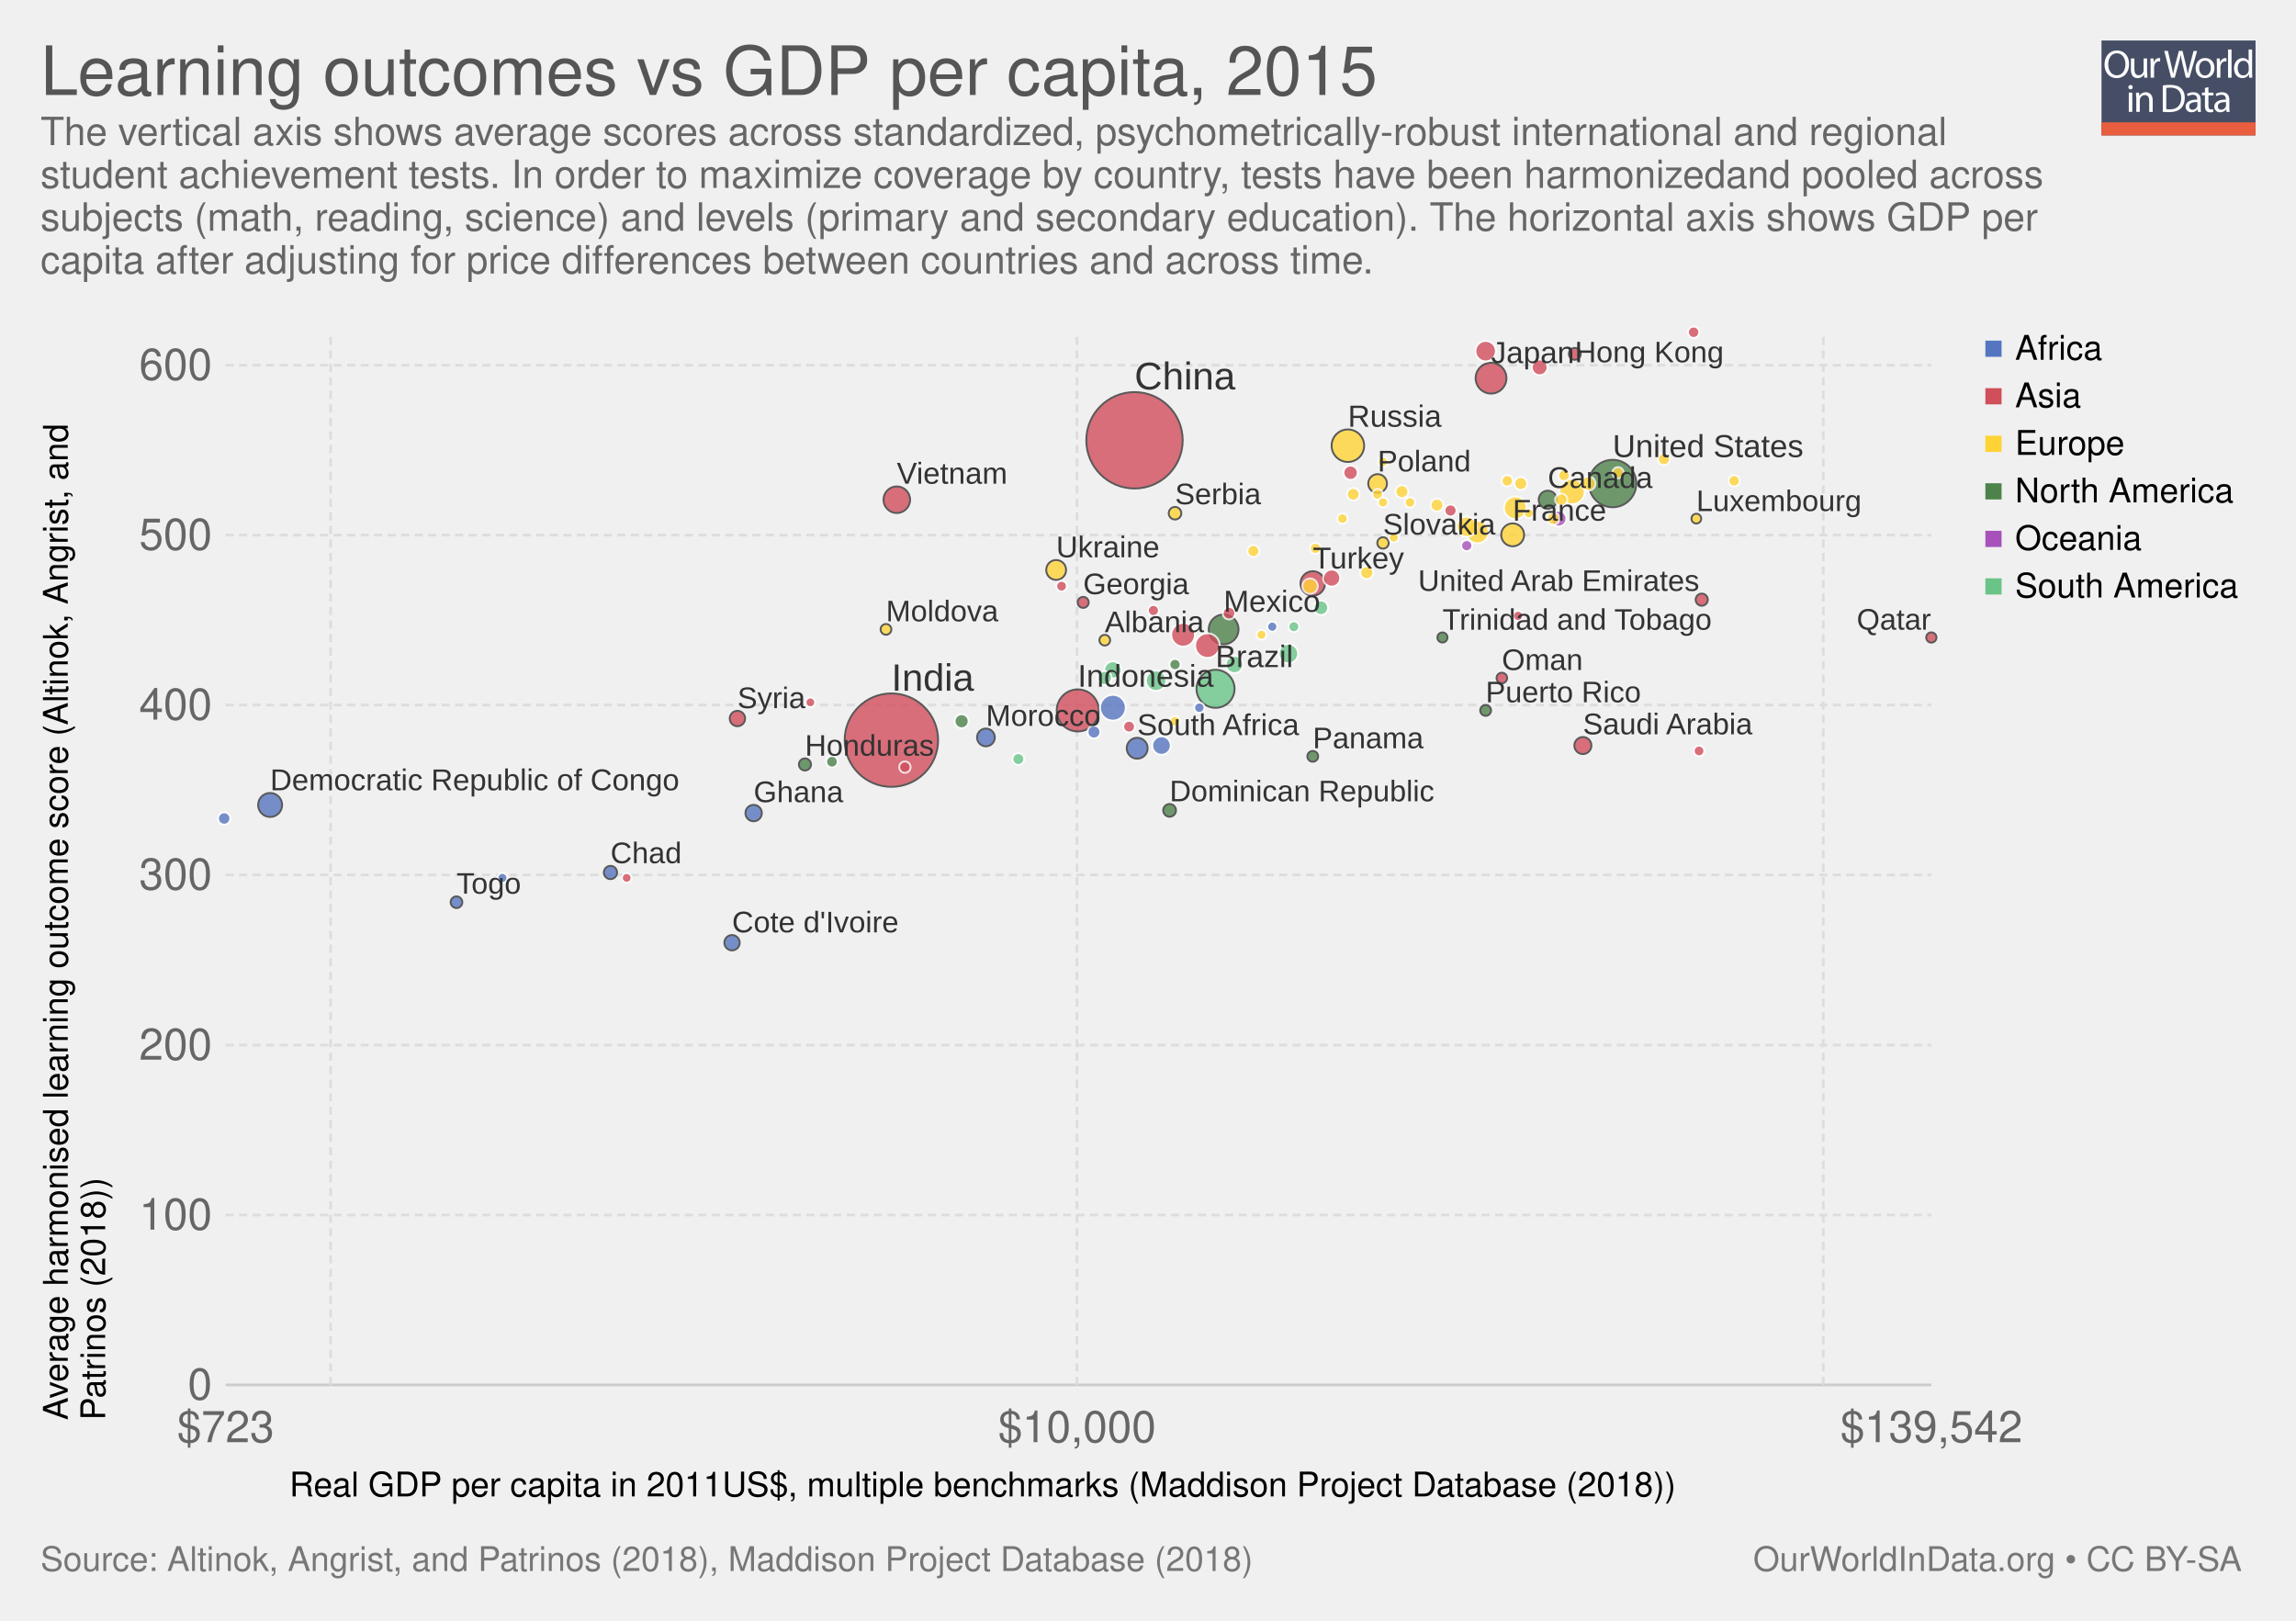
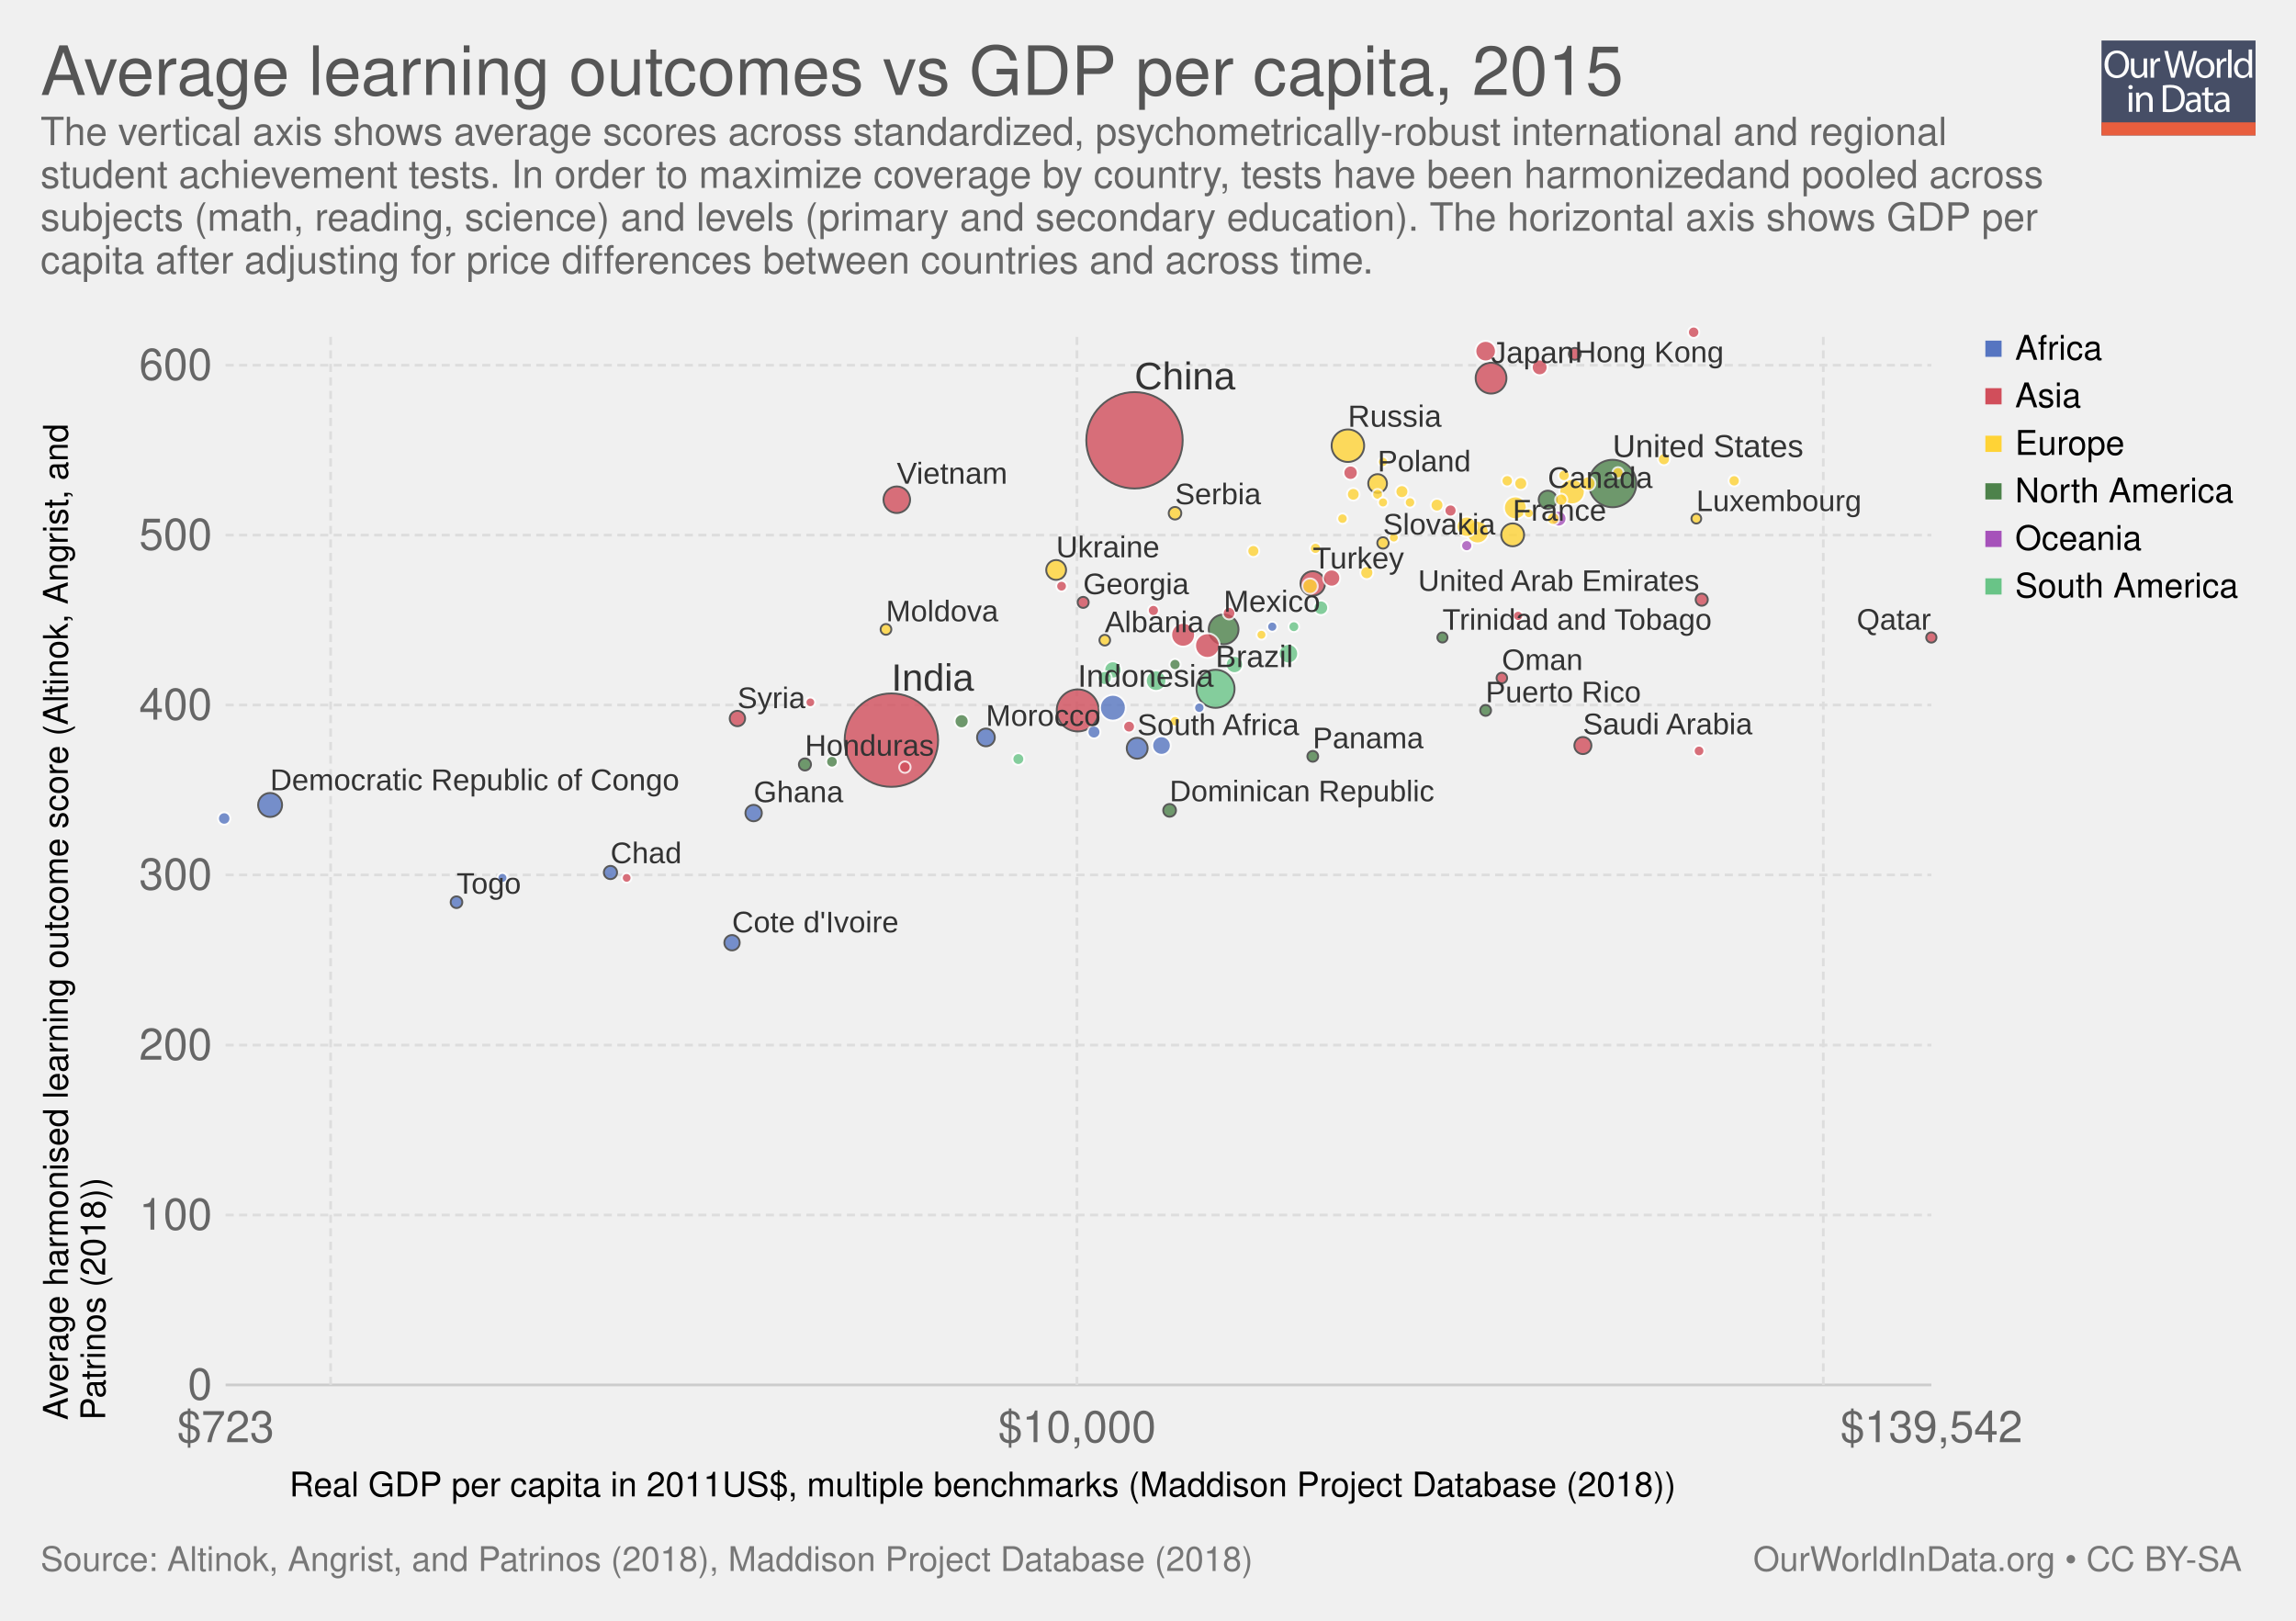
<svg xmlns="http://www.w3.org/2000/svg" xmlns:xlink="http://www.w3.org/1999/xlink" version="1.1" style="font-family: 'Helvetica Neue', Helvetica, Arial, sans-serif; font-size: 18px; background-color: white; text-rendering: optimizeLegibility; -webkit-font-smoothing: antialiased;" width="850" height="600">
  <g class="ChartTab">
    <g class="HeaderView">
      <g opacity="0.8" transform="translate(778, 15) scale(0.27)">
        <a xlink:href="https://ourworldindata.org" target="_blank">
          <g>
            <rect x="0" y="0" fill="#1B2543" width="211.2" height="130.1" />
            <rect x="0" y="112.2" fill="#E63912" width="211.2" height="17.9" />
            <g>
              <rect x="1.2" y="12.3" fill="none" width="210.2" height="99.2" />
              <path fill="#FFFFFF" d="M37.8,32.2c0,12.7-7.7,19.4-17.1,19.4c-9.7,0-16.6-7.5-16.6-18.7c0-11.7,7.3-19.3,17.1-19.3 C31.3,13.7,37.8,21.3,37.8,32.2z M9.2,32.8c0,7.9,4.3,14.9,11.8,14.9c7.5,0,11.8-6.9,11.8-15.3c0-7.3-3.8-14.9-11.8-14.9 C13.1,17.5,9.2,24.8,9.2,32.8z" />
              <path fill="#FFFFFF" d="M62.7,43.8c0,2.7,0.1,5.1,0.2,7.2h-4.3l-0.3-4.3h-0.1c-1.3,2.1-4,4.9-8.8,4.9c-4.2,0-9.1-2.3-9.1-11.6 V24.6h4.8v14.6c0,5,1.5,8.4,5.9,8.4c3.2,0,5.5-2.2,6.3-4.4c0.3-0.7,0.4-1.6,0.4-2.5V24.6h4.8V43.8z" />
              <path fill="#FFFFFF" d="M67.3,32.8c0-3.1-0.1-5.8-0.2-8.2h4.2l0.2,5.2h0.2c1.2-3.5,4.1-5.8,7.3-5.8c0.5,0,0.9,0.1,1.4,0.2v4.5 c-0.5-0.1-1-0.2-1.6-0.2c-3.4,0-5.8,2.6-6.5,6.2c-0.1,0.7-0.2,1.4-0.2,2.2V51h-4.8V32.8z" />
              <path fill="#FFFFFF" d="M95.4,51l-9.4-36.8h5l4.4,18.6c1.1,4.6,2.1,9.2,2.7,12.7h0.1c0.6-3.7,1.8-8,3-12.8l4.9-18.5h5l4.5,18.7 c1,4.4,2,8.7,2.6,12.6h0.1c0.8-4,1.8-8.1,3-12.7l4.9-18.5h4.9L120.6,51h-5L111,31.9c-1.1-4.7-1.9-8.3-2.4-12h-0.1 c-0.7,3.7-1.5,7.3-2.8,12L100.4,51H95.4z" />
              <path fill="#FFFFFF" d="M154.9,37.6c0,9.8-6.8,14-13.2,14c-7.2,0-12.7-5.2-12.7-13.6c0-8.8,5.8-14,13.1-14 C149.8,24,154.9,29.5,154.9,37.6z M133.9,37.9c0,5.8,3.3,10.1,8,10.1c4.6,0,8-4.3,8-10.3c0-4.5-2.2-10.1-7.9-10.1 C136.3,27.6,133.9,32.8,133.9,37.9z" />
              <path fill="#FFFFFF" d="M158.2,32.8c0-3.1-0.1-5.8-0.2-8.2h4.2l0.2,5.2h0.2c1.2-3.5,4.1-5.8,7.3-5.8c0.5,0,0.9,0.1,1.4,0.2v4.5 c-0.5-0.1-1-0.2-1.6-0.2c-3.4,0-5.8,2.6-6.5,6.2c-0.1,0.7-0.2,1.4-0.2,2.2V51h-4.8V32.8z" />
              <path fill="#FFFFFF" d="M173.5,12.3h4.8V51h-4.8V12.3z" />
              <path fill="#FFFFFF" d="M206.5,12.3v31.9c0,2.3,0.1,5,0.2,6.8h-4.3l-0.2-4.6H202c-1.5,2.9-4.7,5.2-9,5.2 c-6.4,0-11.3-5.4-11.3-13.4c-0.1-8.8,5.4-14.2,11.9-14.2c4,0,6.8,1.9,8,4h0.1V12.3H206.5z M201.7,35.4c0-0.6-0.1-1.4-0.2-2 c-0.7-3.1-3.3-5.6-6.9-5.6c-5,0-7.9,4.4-7.9,10.2c0,5.3,2.6,9.8,7.8,9.8c3.2,0,6.2-2.1,7.1-5.7c0.2-0.7,0.2-1.3,0.2-2.1V35.4z" />
              <path fill="#FFFFFF" d="M42.8,64c0.1,1.6-1.1,2.9-3.1,2.9c-1.7,0-2.9-1.3-2.9-2.9c0-1.7,1.3-3,3-3C41.7,61,42.8,62.3,42.8,64z M37.4,97.8V71.4h4.8v26.4H37.4z" />
              <path fill="#FFFFFF" d="M47.5,78.6c0-2.7-0.1-5-0.2-7.1h4.3l0.3,4.4h0.1c1.3-2.5,4.4-5,8.8-5c3.7,0,9.4,2.2,9.4,11.2v15.8h-4.8 V82.6c0-4.3-1.6-7.8-6.1-7.8c-3.2,0-5.6,2.2-6.5,4.9c-0.2,0.6-0.3,1.4-0.3,2.2v15.9h-4.8V78.6z" />
              <path fill="#FFFFFF" d="M84,61.6c2.9-0.4,6.3-0.8,10.1-0.8c6.8,0,11.7,1.6,14.9,4.6c3.3,3,5.2,7.3,5.2,13.2c0,6-1.9,10.9-5.3,14.3 c-3.4,3.4-9.1,5.3-16.3,5.3c-3.4,0-6.2-0.2-8.6-0.4V61.6z M88.8,94.1c1.2,0.2,3,0.3,4.8,0.3c10.2,0,15.7-5.7,15.7-15.6 c0.1-8.7-4.9-14.2-14.9-14.2c-2.5,0-4.3,0.2-5.6,0.5V94.1z" />
              <path fill="#FFFFFF" d="M132.1,97.8l-0.4-3.3h-0.2c-1.5,2.1-4.3,3.9-8.1,3.9c-5.4,0-8.1-3.8-8.1-7.6c0-6.4,5.7-9.9,15.9-9.8v-0.5 c0-2.2-0.6-6.1-6-6.1c-2.5,0-5,0.8-6.9,2l-1.1-3.2c2.2-1.4,5.4-2.3,8.7-2.3c8.1,0,10.1,5.5,10.1,10.8v9.9c0,2.3,0.1,4.5,0.4,6.3 H132.1z M131.4,84.4c-5.3-0.1-11.2,0.8-11.2,5.9c0,3.1,2.1,4.6,4.5,4.6c3.4,0,5.6-2.2,6.4-4.4c0.2-0.5,0.3-1,0.3-1.5V84.4z" />
              <path fill="#FFFFFF" d="M146.6,63.9v7.6h6.9v3.7h-6.9v14.2c0,3.3,0.9,5.1,3.6,5.1c1.3,0,2.2-0.2,2.8-0.3l0.2,3.6 c-0.9,0.4-2.4,0.7-4.3,0.7c-2.2,0-4-0.7-5.2-2c-1.4-1.4-1.9-3.8-1.9-6.9V75.1h-4.1v-3.7h4.1v-6.3L146.6,63.9z" />
              <path fill="#FFFFFF" d="M171.4,97.8l-0.4-3.3h-0.2c-1.5,2.1-4.3,3.9-8.1,3.9c-5.4,0-8.1-3.8-8.1-7.6c0-6.4,5.7-9.9,15.9-9.8v-0.5 c0-2.2-0.6-6.1-6-6.1c-2.5,0-5,0.8-6.9,2l-1.1-3.2c2.2-1.4,5.4-2.3,8.7-2.3c8.1,0,10.1,5.5,10.1,10.8v9.9c0,2.3,0.1,4.5,0.4,6.3 H171.4z M170.7,84.4c-5.3-0.1-11.2,0.8-11.2,5.9c0,3.1,2.1,4.6,4.5,4.6c3.4,0,5.6-2.2,6.4-4.4c0.2-0.5,0.3-1,0.3-1.5V84.4z" />
            </g>
          </g>
        </a>
      </g>
      <a href="https://ourworldindata.org/grapher/learning-outcomes-vs-gdp-per-capita" target="_blank">
        <text font-size="25.20" x="15.0" y="35.2" fill="#555">
-           <tspan x="15" y="35.16">Learning outcomes vs GDP per capita, 2015</tspan>
+           <tspan x="15" y="35.16">Average learning outcomes vs GDP per capita, 2015</tspan>
        </text>
      </a>
      <text font-size="14.40" x="15.0" y="53.7" fill="#666">
        <tspan x="15" y="53.72">The vertical axis shows average scores across standardized, psychometrically-robust international and regional</tspan>
        <tspan x="15" y="69.56">student achievement tests. In order to maximize coverage by country, tests have been harmonizedand pooled across</tspan>
        <tspan x="15" y="85.4">subjects (math, reading, science) and levels (primary and secondary education). The horizontal axis shows GDP per</tspan>
        <tspan x="15" y="101.24">capita after adjusting for price differences between countries and across time.</tspan>
      </text>
    </g>
    <g>
      <g class="AxisBoxView">
        <g class="HorizontalAxis">
          <text font-size="12.60" x="107.1" y="554.0">
            <tspan x="107.141" y="553.98">Real GDP per capita in 2011US$, multiple benchmarks (Maddison Project Database (2018))</tspan>
          </text>
          <text x="83.5" y="533.9" fill="#666" text-anchor="middle" font-size="16.2">$723</text>
          <text x="398.7" y="533.9" fill="#666" text-anchor="middle" font-size="16.2">$10,000</text>
          <text x="715" y="533.9" fill="#666" text-anchor="middle" font-size="16.2">$139,542</text>
        </g>
        <g class="VerticalAxis">
          <text font-size="12.60" x="-525.7" y="25.1" transform="rotate(-90)">
            <tspan x="-525.713" y="25.08">Average harmonised learning outcome score (Altinok, Angrist, and</tspan>
            <tspan x="-525.713" y="38.94">Patrinos (2018)) </tspan>
          </text>
          <text x="78.52" y="512.7" fill="#666" dominant-baseline="middle" text-anchor="end" font-size="16.2">0</text>
          <text x="78.52" y="449.8" fill="#666" dominant-baseline="middle" text-anchor="end" font-size="16.2">100</text>
          <text x="78.52" y="386.9" fill="#666" dominant-baseline="middle" text-anchor="end" font-size="16.2">200</text>
          <text x="78.52" y="323.9" fill="#666" dominant-baseline="middle" text-anchor="end" font-size="16.2">300</text>
          <text x="78.52" y="261" fill="#666" dominant-baseline="middle" text-anchor="end" font-size="16.2">400</text>
          <text x="78.52" y="198.1" fill="#666" dominant-baseline="middle" text-anchor="end" font-size="16.2">500</text>
          <text x="78.52" y="135.2" fill="#666" dominant-baseline="middle" text-anchor="end" font-size="16.2">600</text>
        </g>
        <g class="AxisGridLines">
          <line x1="83.52" y1="512.7" x2="715.00" y2="512.7" stroke="#ccc" />
          <line x1="83.52" y1="449.8" x2="715.00" y2="449.8" stroke="#ddd" stroke-dasharray="3,2" />
          <line x1="83.52" y1="386.9" x2="715.00" y2="386.9" stroke="#ddd" stroke-dasharray="3,2" />
          <line x1="83.52" y1="323.9" x2="715.00" y2="323.9" stroke="#ddd" stroke-dasharray="3,2" />
          <line x1="83.52" y1="261" x2="715.00" y2="261" stroke="#ddd" stroke-dasharray="3,2" />
          <line x1="83.52" y1="198.1" x2="715.00" y2="198.1" stroke="#ddd" stroke-dasharray="3,2" />
          <line x1="83.52" y1="135.2" x2="715.00" y2="135.2" stroke="#ddd" stroke-dasharray="3,2" />
        </g>
        <g class="AxisGridLines">
          <line x1="122.4" y1="512.70" x2="122.4" y2="123.10" stroke="#ddd" stroke-dasharray="3,2" />
          <line x1="398.7" y1="512.70" x2="398.7" y2="123.10" stroke="#ddd" stroke-dasharray="3,2" />
          <line x1="675" y1="512.70" x2="675" y2="123.10" stroke="#ddd" stroke-dasharray="3,2" />
        </g>
      </g>
      <g clip-path="url(#scatterBounds-1)" font-family="Arial Narrow, Arial, sans-serif" class="PointsWithLabels clickable">
        <rect x="83.516" y="123.1" width="631.484" height="389.6" fill="rgba(255,255,255,0)" />
        <defs>
          <clipPath id="scatterBounds-1">
            <rect x="73.516" y="113.1" width="651.484" height="409.6" />
          </clipPath>
        </defs>
        <g class="key-China_0">
          <circle cx="420.00" cy="163.00" r="17.84" fill="#d14e5b" opacity="0.8" stroke="#333" stroke-width="0.7" />
        </g>
        <g class="key-India_0">
          <circle cx="330.00" cy="274.00" r="17.29" fill="#d14e5b" opacity="0.8" stroke="#333" stroke-width="0.7" />
        </g>
        <g class="key-United-States_0">
          <circle cx="597.00" cy="179.00" r="8.78" fill="#4d824b" opacity="0.8" stroke="#333" stroke-width="0.7" />
        </g>
        <g class="key-Indonesia_0">
          <circle cx="399.00" cy="263.00" r="7.78" fill="#d14e5b" opacity="0.8" stroke="#333" stroke-width="0.7" />
        </g>
        <g class="key-Brazil_0">
          <circle cx="450.00" cy="255.00" r="7.04" fill="#69c487" opacity="0.8" stroke="#333" stroke-width="0.7" />
        </g>
        <g class="key-Russia_0">
          <circle cx="499.00" cy="165.00" r="6.02" fill="#ffd336" opacity="0.8" stroke="#333" stroke-width="0.7" />
        </g>
        <g class="key-Japan_0">
          <circle cx="552.00" cy="140.00" r="5.70" fill="#d14e5b" opacity="0.8" stroke="#333" stroke-width="0.7" />
        </g>
        <g class="key-Mexico_0">
          <circle cx="453.00" cy="233.00" r="5.51" fill="#4d824b" opacity="0.8" stroke="#333" stroke-width="0.7" />
        </g>
        <g class="key-Vietnam_0">
          <circle cx="332.00" cy="185.00" r="4.92" fill="#d14e5b" opacity="0.8" stroke="#333" stroke-width="0.7" />
        </g>
        <g class="key-Egypt_0">
          <circle cx="412.00" cy="262.00" r="4.79" fill="#5675c1" opacity="0.8" stroke="#fff" stroke-width="0.7" />
        </g>
        <g class="key-Germany_0">
          <circle cx="582.00" cy="182.00" r="4.70" fill="#ffd336" opacity="0.8" stroke="#fff" stroke-width="0.7" />
        </g>
        <g class="key-Iran_0">
          <circle cx="447.00" cy="239.00" r="4.57" fill="#d14e5b" opacity="0.8" stroke="#fff" stroke-width="0.7" />
        </g>
        <g class="key-Turkey_0">
          <circle cx="486.00" cy="216.00" r="4.54" fill="#d14e5b" opacity="0.8" stroke="#333" stroke-width="0.7" />
        </g>
        <g class="key-Democratic-Republic-of-Congo_0">
          <circle cx="100.00" cy="298.00" r="4.44" fill="#5675c1" opacity="0.8" stroke="#333" stroke-width="0.7" />
        </g>
        <g class="key-Thailand_0">
          <circle cx="438.00" cy="235.00" r="4.41" fill="#d14e5b" opacity="0.8" stroke="#fff" stroke-width="0.7" />
        </g>
        <g class="key-France_0">
          <circle cx="560.00" cy="198.00" r="4.24" fill="#ffd336" opacity="0.8" stroke="#333" stroke-width="0.7" />
        </g>
        <g class="key-United-Kingdom_0">
          <circle cx="561.00" cy="188.00" r="4.22" fill="#ffd336" opacity="0.8" stroke="#fff" stroke-width="0.7" />
        </g>
        <g class="key-Italy_0">
          <circle cx="547.00" cy="197.00" r="4.16" fill="#ffd336" opacity="0.8" stroke="#fff" stroke-width="0.7" />
        </g>
        <g class="key-South-Africa_0">
          <circle cx="421.00" cy="277.00" r="3.87" fill="#5675c1" opacity="0.8" stroke="#333" stroke-width="0.7" />
        </g>
        <g class="key-South-Korea_0">
          <circle cx="550.00" cy="130.00" r="3.80" fill="#d14e5b" opacity="0.8" stroke="#fff" stroke-width="0.7" />
        </g>
        <g class="key-Colombia_0">
          <circle cx="428.00" cy="252.00" r="3.79" fill="#69c487" opacity="0.8" stroke="#fff" stroke-width="0.7" />
        </g>
        <g class="key-Spain_0">
          <circle cx="543.00" cy="195.00" r="3.75" fill="#ffd336" opacity="0.8" stroke="#fff" stroke-width="0.7" />
        </g>
        <g class="key-Ukraine_0">
          <circle cx="391.00" cy="211.00" r="3.68" fill="#ffd336" opacity="0.8" stroke="#333" stroke-width="0.7" />
        </g>
        <g class="key-Argentina_0">
          <circle cx="477.00" cy="242.00" r="3.58" fill="#69c487" opacity="0.8" stroke="#fff" stroke-width="0.7" />
        </g>
        <g class="key-Poland_0">
          <circle cx="510.00" cy="179.00" r="3.47" fill="#ffd336" opacity="0.8" stroke="#333" stroke-width="0.7" />
        </g>
        <g class="key-Algeria_0">
          <circle cx="430.00" cy="276.00" r="3.43" fill="#5675c1" opacity="0.8" stroke="#fff" stroke-width="0.7" />
        </g>
        <g class="key-Canada_0">
          <circle cx="573.00" cy="185.00" r="3.36" fill="#4d824b" opacity="0.8" stroke="#333" stroke-width="0.7" />
        </g>
        <g class="key-Morocco_0">
          <circle cx="365.00" cy="273.00" r="3.29" fill="#5675c1" opacity="0.8" stroke="#333" stroke-width="0.7" />
        </g>
        <g class="key-Venezuela_0">
          <circle cx="457.00" cy="246.00" r="3.19" fill="#69c487" opacity="0.8" stroke="#fff" stroke-width="0.7" />
        </g>
        <g class="key-Peru_0">
          <circle cx="412.00" cy="248.00" r="3.18" fill="#69c487" opacity="0.8" stroke="#fff" stroke-width="0.7" />
        </g>
        <g class="key-Malaysia_0">
          <circle cx="493.00" cy="214.00" r="3.17" fill="#d14e5b" opacity="0.8" stroke="#fff" stroke-width="0.7" />
        </g>
        <g class="key-Saudi-Arabia_0">
          <circle cx="586.00" cy="276.00" r="3.16" fill="#d14e5b" opacity="0.8" stroke="#333" stroke-width="0.7" />
        </g>
        <g class="key-Ghana_0">
          <circle cx="279.00" cy="301.00" r="3.04" fill="#5675c1" opacity="0.8" stroke="#333" stroke-width="0.7" />
        </g>
        <g class="key-Australia_0">
          <circle cx="577.00" cy="192.00" r="2.92" fill="#a652ba" opacity="0.8" stroke="#fff" stroke-width="0.7" />
        </g>
        <g class="key-Taiwan_0">
          <circle cx="570.00" cy="136.00" r="2.92" fill="#d14e5b" opacity="0.8" stroke="#fff" stroke-width="0.7" />
        </g>
        <g class="key-Syria_0">
          <circle cx="273.00" cy="266.00" r="2.85" fill="#d14e5b" opacity="0.8" stroke="#333" stroke-width="0.7" />
        </g>
        <g class="key-Romania_0">
          <circle cx="485.00" cy="217.00" r="2.85" fill="#ffd336" opacity="0.8" stroke="#fff" stroke-width="0.7" />
        </g>
        <g class="key-Cote-d__0027Ivoire_0">
          <circle cx="271.00" cy="349.00" r="2.84" fill="#5675c1" opacity="0.8" stroke="#333" stroke-width="0.7" />
        </g>
        <g class="key-Chile_0">
          <circle cx="489.00" cy="225.00" r="2.69" fill="#69c487" opacity="0.8" stroke="#fff" stroke-width="0.7" />
        </g>
        <g class="key-Netherlands_0">
          <circle cx="588.00" cy="179.00" r="2.66" fill="#ffd336" opacity="0.8" stroke="#fff" stroke-width="0.7" />
        </g>
        <g class="key-Kazakhstan_0">
          <circle cx="500.00" cy="175.00" r="2.65" fill="#d14e5b" opacity="0.8" stroke="#fff" stroke-width="0.7" />
        </g>
        <g class="key-Guatemala_0">
          <circle cx="356.00" cy="267.00" r="2.60" fill="#4d824b" opacity="0.8" stroke="#fff" stroke-width="0.7" />
        </g>
        <g class="key-Ecuador_0">
          <circle cx="409.00" cy="251.00" r="2.58" fill="#69c487" opacity="0.8" stroke="#fff" stroke-width="0.7" />
        </g>
        <g class="key-Chad_0">
          <circle cx="226.00" cy="323.00" r="2.45" fill="#5675c1" opacity="0.8" stroke="#333" stroke-width="0.7" />
        </g>
        <g class="key-Greece_0">
          <circle cx="506.00" cy="212.00" r="2.41" fill="#ffd336" opacity="0.8" stroke="#fff" stroke-width="0.7" />
        </g>
        <g class="key-Belgium_0">
          <circle cx="563.00" cy="179.00" r="2.38" fill="#ffd336" opacity="0.8" stroke="#fff" stroke-width="0.7" />
        </g>
        <g class="key-Tunisia_0">
          <circle cx="405.00" cy="271.00" r="2.38" fill="#5675c1" opacity="0.8" stroke="#fff" stroke-width="0.7" />
        </g>
        <g class="key-Portugal_0">
          <circle cx="519.00" cy="182.00" r="2.38" fill="#ffd336" opacity="0.8" stroke="#fff" stroke-width="0.7" />
        </g>
        <g class="key-Czech-Republic_0">
          <circle cx="532.00" cy="187.00" r="2.37" fill="#ffd336" opacity="0.8" stroke="#fff" stroke-width="0.7" />
        </g>
        <g class="key-Dominican-Republic_0">
          <circle cx="433.00" cy="300.00" r="2.36" fill="#4d824b" opacity="0.8" stroke="#333" stroke-width="0.7" />
        </g>
        <g class="key-Hungary_0">
          <circle cx="501.00" cy="183.00" r="2.34" fill="#ffd336" opacity="0.8" stroke="#fff" stroke-width="0.7" />
        </g>
        <g class="key-Serbia_0">
          <circle cx="435.00" cy="190.00" r="2.33" fill="#ffd336" opacity="0.8" stroke="#333" stroke-width="0.7" />
        </g>
        <g class="key-Sweden_0">
          <circle cx="575.00" cy="192.00" r="2.32" fill="#ffd336" opacity="0.8" stroke="#fff" stroke-width="0.7" />
        </g>
        <g class="key-Azerbaijan_0">
          <circle cx="455.00" cy="227.00" r="2.32" fill="#d14e5b" opacity="0.8" stroke="#fff" stroke-width="0.7" />
        </g>
        <g class="key-Burundi_0">
          <circle cx="83.00" cy="303.00" r="2.29" fill="#5675c1" opacity="0.8" stroke="#fff" stroke-width="0.7" />
        </g>
        <g class="key-Austria_0">
          <circle cx="578.00" cy="185.00" r="2.26" fill="#ffd336" opacity="0.8" stroke="#fff" stroke-width="0.7" />
        </g>
        <g class="key-United-Arab-Emirates_0">
          <circle cx="630.00" cy="222.00" r="2.25" fill="#d14e5b" opacity="0.8" stroke="#333" stroke-width="0.7" />
        </g>
        <g class="key-Honduras_0">
          <circle cx="298.00" cy="283.00" r="2.24" fill="#4d824b" opacity="0.8" stroke="#333" stroke-width="0.7" />
        </g>
        <g class="key-Israel_0">
          <circle cx="537.00" cy="189.00" r="2.23" fill="#d14e5b" opacity="0.8" stroke="#fff" stroke-width="0.7" />
        </g>
        <g class="key-Switzerland_0">
          <circle cx="616.00" cy="170.00" r="2.23" fill="#ffd336" opacity="0.8" stroke="#fff" stroke-width="0.7" />
        </g>
        <g class="key-Bulgaria_0">
          <circle cx="464.00" cy="204.00" r="2.21" fill="#ffd336" opacity="0.8" stroke="#fff" stroke-width="0.7" />
        </g>
        <g class="key-Hong-Kong_0">
          <circle cx="583.00" cy="131.00" r="2.20" fill="#d14e5b" opacity="0.8" stroke="#333" stroke-width="0.7" />
        </g>
        <g class="key-Paraguay_0">
          <circle cx="377.00" cy="281.00" r="2.18" fill="#69c487" opacity="0.8" stroke="#fff" stroke-width="0.7" />
        </g>
        <g class="key-Jordan_0">
          <circle cx="418.00" cy="269.00" r="2.17" fill="#d14e5b" opacity="0.8" stroke="#fff" stroke-width="0.7" />
        </g>
        <g class="key-Togo_0">
          <circle cx="169.00" cy="334.00" r="2.16" fill="#5675c1" opacity="0.8" stroke="#333" stroke-width="0.7" />
        </g>
        <g class="key-Nicaragua_0">
          <circle cx="308.00" cy="282.00" r="2.14" fill="#4d824b" opacity="0.8" stroke="#fff" stroke-width="0.7" />
        </g>
        <g class="key-Denmark_0">
          <circle cx="579.00" cy="176.00" r="2.11" fill="#ffd336" opacity="0.8" stroke="#fff" stroke-width="0.7" />
        </g>
        <g class="key-Kyrgyzstan_0">
          <circle cx="335.00" cy="284.00" r="2.11" fill="#d14e5b" opacity="0.8" stroke="#fff" stroke-width="0.7" />
        </g>
        <g class="key-Slovakia_0">
          <circle cx="512.00" cy="201.00" r="2.11" fill="#ffd336" opacity="0.8" stroke="#333" stroke-width="0.7" />
        </g>
        <g class="key-Finland_0">
          <circle cx="558.00" cy="178.00" r="2.10" fill="#ffd336" opacity="0.8" stroke="#fff" stroke-width="0.7" />
        </g>
        <g class="key-Singapore_0">
          <circle cx="627.00" cy="123.00" r="2.10" fill="#d14e5b" opacity="0.8" stroke="#fff" stroke-width="0.7" />
        </g>
        <g class="key-Norway_0">
          <circle cx="642.00" cy="178.00" r="2.08" fill="#ffd336" opacity="0.8" stroke="#fff" stroke-width="0.7" />
        </g>
        <g class="key-Costa-Rica_0">
          <circle cx="435.00" cy="246.00" r="2.07" fill="#4d824b" opacity="0.8" stroke="#fff" stroke-width="0.7" />
        </g>
        <g class="key-Ireland_0">
          <circle cx="599.00" cy="175.00" r="2.06" fill="#ffd336" opacity="0.8" stroke="#fff" stroke-width="0.7" />
        </g>
        <g class="key-New-Zealand_0">
          <circle cx="543.00" cy="202.00" r="2.05" fill="#a652ba" opacity="0.8" stroke="#fff" stroke-width="0.7" />
        </g>
        <g class="key-Croatia_0">
          <circle cx="487.00" cy="203.00" r="2.04" fill="#ffd336" opacity="0.8" stroke="#fff" stroke-width="0.7" />
        </g>
        <g class="key-Lebanon_0">
          <circle cx="427.00" cy="226.00" r="2.04" fill="#d14e5b" opacity="0.8" stroke="#fff" stroke-width="0.7" />
        </g>
        <g class="key-Georgia_0">
          <circle cx="401.00" cy="223.00" r="2.04" fill="#d14e5b" opacity="0.8" stroke="#333" stroke-width="0.7" />
        </g>
        <g class="key-Puerto-Rico_0">
          <circle cx="550.00" cy="263.00" r="2.01" fill="#4d824b" opacity="0.8" stroke="#333" stroke-width="0.7" />
        </g>
        <g class="key-Panama_0">
          <circle cx="486.00" cy="280.00" r="2.00" fill="#4d824b" opacity="0.8" stroke="#333" stroke-width="0.7" />
        </g>
        <g class="key-Moldova_0">
          <circle cx="328.00" cy="233.00" r="1.99" fill="#ffd336" opacity="0.8" stroke="#333" stroke-width="0.7" />
        </g>
        <g class="key-Uruguay_0">
          <circle cx="479.00" cy="232.00" r="1.99" fill="#69c487" opacity="0.8" stroke="#fff" stroke-width="0.7" />
        </g>
        <g class="key-Lithuania_0">
          <circle cx="510.00" cy="183.00" r="1.98" fill="#ffd336" opacity="0.8" stroke="#fff" stroke-width="0.7" />
        </g>
        <g class="key-Albania_0">
          <circle cx="409.00" cy="237.00" r="1.98" fill="#ffd336" opacity="0.8" stroke="#333" stroke-width="0.7" />
        </g>
        <g class="key-Armenia_0">
          <circle cx="393.00" cy="217.00" r="1.97" fill="#d14e5b" opacity="0.8" stroke="#fff" stroke-width="0.7" />
        </g>
        <g class="key-Kuwait_0">
          <circle cx="629.00" cy="278.00" r="1.96" fill="#d14e5b" opacity="0.8" stroke="#fff" stroke-width="0.7" />
        </g>
        <g class="key-Oman_0">
          <circle cx="556.00" cy="251.00" r="1.96" fill="#d14e5b" opacity="0.8" stroke="#333" stroke-width="0.7" />
        </g>
        <g class="key-Latvia_0">
          <circle cx="497.00" cy="192.00" r="1.92" fill="#ffd336" opacity="0.8" stroke="#fff" stroke-width="0.7" />
        </g>
        <g class="key-Botswana_0">
          <circle cx="444.00" cy="262.00" r="1.91" fill="#5675c1" opacity="0.8" stroke="#fff" stroke-width="0.7" />
        </g>
        <g class="key-Macedonia_0">
          <circle cx="435.00" cy="267.00" r="1.91" fill="#ffd336" opacity="0.8" stroke="#fff" stroke-width="0.7" />
        </g>
        <g class="key-Slovenia_0">
          <circle cx="522.00" cy="186.00" r="1.91" fill="#ffd336" opacity="0.8" stroke="#fff" stroke-width="0.7" />
        </g>
        <g class="key-Qatar_0">
          <circle cx="715.00" cy="236.00" r="1.90" fill="#d14e5b" opacity="0.8" stroke="#333" stroke-width="0.7" />
        </g>
        <g class="key-Bahrain_0">
          <circle cx="562.00" cy="228.00" r="1.87" fill="#d14e5b" opacity="0.8" stroke="#fff" stroke-width="0.7" />
        </g>
        <g class="key-Trinidad-and-Tobago_0">
          <circle cx="534.00" cy="236.00" r="1.87" fill="#4d824b" opacity="0.8" stroke="#333" stroke-width="0.7" />
        </g>
        <g class="key-Estonia_0">
          <circle cx="512.00" cy="171.00" r="1.86" fill="#ffd336" opacity="0.8" stroke="#fff" stroke-width="0.7" />
        </g>
        <g class="key-Mauritius_0">
          <circle cx="471.00" cy="232.00" r="1.86" fill="#5675c1" opacity="0.8" stroke="#fff" stroke-width="0.7" />
        </g>
        <g class="key-Cyprus_0">
          <circle cx="512.00" cy="186.00" r="1.85" fill="#ffd336" opacity="0.8" stroke="#fff" stroke-width="0.7" />
        </g>
        <g class="key-Comoros_0">
          <circle cx="186.00" cy="325.00" r="1.83" fill="#5675c1" opacity="0.8" stroke="#fff" stroke-width="0.7" />
        </g>
        <g class="key-Montenegro_0">
          <circle cx="467.00" cy="235.00" r="1.82" fill="#ffd336" opacity="0.8" stroke="#fff" stroke-width="0.7" />
        </g>
        <g class="key-Luxembourg_0">
          <circle cx="628.00" cy="192.00" r="1.81" fill="#ffd336" opacity="0.8" stroke="#333" stroke-width="0.7" />
        </g>
        <g class="key-Malta_0">
          <circle cx="516.00" cy="199.00" r="1.81" fill="#ffd336" opacity="0.8" stroke="#fff" stroke-width="0.7" />
        </g>
        <g class="key-Iceland_0">
          <circle cx="566.00" cy="190.00" r="1.80" fill="#ffd336" opacity="0.8" stroke="#fff" stroke-width="0.7" />
        </g>
        <g class="key-Palestine_0">
          <circle cx="300.00" cy="260.00" r="1.78" fill="#d14e5b" opacity="0.8" stroke="#fff" stroke-width="0.7" />
        </g>
        <g class="key-Yemen_0">
          <circle cx="232.00" cy="325.00" r="1.78" fill="#d14e5b" opacity="0.8" stroke="#fff" stroke-width="0.7" />
        </g>
        <g fill="#333" class="backgroundLabels">
          <text x="420.00" y="144.16" font-size="14.30">China</text>
          <text x="330.00" y="255.71" font-size="14.10">India</text>
          <text x="597.00" y="169.22" font-size="11.77">United States</text>
          <text x="399.00" y="254.22" font-size="11.60">Indonesia</text>
          <text x="450.00" y="246.96" font-size="11.49">Brazil</text>
          <text x="499.00" y="157.98" font-size="11.35">Russia</text>
          <text x="552.00" y="134.41" font-size="11.31">Japan</text>
          <text x="453.00" y="226.49" font-size="11.29">Mexico</text>
          <text x="332.00" y="179.08" font-size="11.22">Vietnam</text>
          <text x="486.00" y="210.46" font-size="11.18">Turkey</text>
          <text x="100.00" y="292.56" font-size="11.17">Democratic Republic of Congo</text>
          <text x="560.00" y="192.76" font-size="11.15">France</text>
          <text x="421.00" y="272.13" font-size="11.12">South Africa</text>
          <text x="391.00" y="206.32" font-size="11.11">Ukraine</text>
          <text x="510.00" y="174.53" font-size="11.09">Poland</text>
          <text x="573.00" y="180.64" font-size="11.08">Canada</text>
          <text x="365.00" y="268.71" font-size="11.08">Morocco</text>
          <text x="586.00" y="271.84" font-size="11.07">Saudi Arabia</text>
          <text x="279.00" y="296.96" font-size="11.06">Ghana</text>
          <text x="273.00" y="262.15" font-size="11.05">Syria</text>
          <text x="271.00" y="345.16" font-size="11.05">Cote d'Ivoire</text>
          <text x="226.00" y="319.55" font-size="11.03">Chad</text>
          <text x="433.00" y="296.64" font-size="11.02">Dominican Republic</text>
          <text x="435.00" y="186.67" font-size="11.02">Serbia</text>
          <text x="524.98" y="218.75" font-size="11.02">United Arab Emirates</text>
          <text x="298.00" y="279.76" font-size="11.02">Honduras</text>
          <text x="583.00" y="134.12" font-size="11.02">Hong Kong</text>
          <text x="169.00" y="330.84" font-size="11.02">Togo</text>
          <text x="512.00" y="197.89" font-size="11.01">Slovakia</text>
          <text x="401.00" y="219.96" font-size="11.01">Georgia</text>
          <text x="550.00" y="259.99" font-size="11.01">Puerto Rico</text>
          <text x="486.00" y="277.00" font-size="11.01">Panama</text>
          <text x="328.00" y="230.01" font-size="11.01">Moldova</text>
          <text x="409.00" y="234.02" font-size="11.01">Albania</text>
          <text x="556.00" y="248.04" font-size="11.01">Oman</text>
          <text x="687.38" y="233.10" font-size="11.00">Qatar</text>
          <text x="534.00" y="233.13" font-size="11.00">Trinidad and Tobago</text>
          <text x="628.00" y="189.19" font-size="11.00">Luxembourg</text>
        </g>
      </g>
      <g style="cursor: pointer;" class="ScatterColorLegend clickable">
        <g class="legendMark">
          <rect x="735" y="120.6" width="43.256" height="17.6" fill="#fff" opacity="0" />,<rect x="735" y="126.1" width="6" height="6" fill="#5675c1" />,<text font-size="12.60" x="746.0" y="133.2">
            <tspan x="746" y="133.18">Africa</tspan>
          </text>
        </g>
        <g class="legendMark">
          <rect x="735" y="138.2" width="35.57" height="17.6" fill="#fff" opacity="0" />,<rect x="735" y="143.7" width="6" height="6" fill="#d14e5b" />,<text font-size="12.60" x="746.0" y="150.8">
            <tspan x="746" y="150.78">Asia</tspan>
          </text>
        </g>
        <g class="legendMark">
          <rect x="735" y="155.8" width="51.824" height="17.6" fill="#fff" opacity="0" />,<rect x="735" y="161.3" width="6" height="6" fill="#ffd336" />,<text font-size="12.60" x="746.0" y="168.4">
            <tspan x="746" y="168.38">Europe</tspan>
          </text>
        </g>
        <g class="legendMark">
          <rect x="735" y="173.4" width="91.64" height="17.6" fill="#fff" opacity="0" />,<rect x="735" y="178.9" width="6" height="6" fill="#4d824b" />,<text font-size="12.60" x="746.0" y="186.0">
            <tspan x="746" y="185.98">North America</tspan>
          </text>
        </g>
        <g class="legendMark">
          <rect x="735" y="191" width="58.124" height="17.6" fill="#fff" opacity="0" />,<rect x="735" y="196.5" width="6" height="6" fill="#a652ba" />,<text font-size="12.60" x="746.0" y="203.6">
            <tspan x="746" y="203.58">Oceania</tspan>
          </text>
        </g>
        <g class="legendMark">
          <rect x="735" y="208.6" width="93.908" height="17.6" fill="#fff" opacity="0" />,<rect x="735" y="214.1" width="6" height="6" fill="#69c487" />,<text font-size="12.60" x="746.0" y="221.2">
            <tspan x="746" y="221.18">South America</tspan>
          </text>
        </g>
      </g>
    </g>
    <g style="fill: #777;" class="SourcesFooter">
      <g style="fill: #777;" class="clickable">
        <text font-size="12.60" x="15.0" y="581.6">
          <tspan x="15" y="581.58">Source: Altinok, Angrist, and Patrinos (2018), Maddison Project Database (2018)</tspan>
        </text>
      </g>
      <text font-size="12.60" x="649.0" y="581.6">
        <tspan x="649.024" y="581.58">
          <a target="_blank" style="fill: #777;" href="https://ourworldindata.org">OurWorldInData.org</a> • <a style="fill: #777;" href="http://creativecommons.org/licenses/by-sa/4.0/deed.en_US" target="_blank">CC BY-SA</a>
        </tspan>
      </text>
    </g>
  </g>
</svg>
